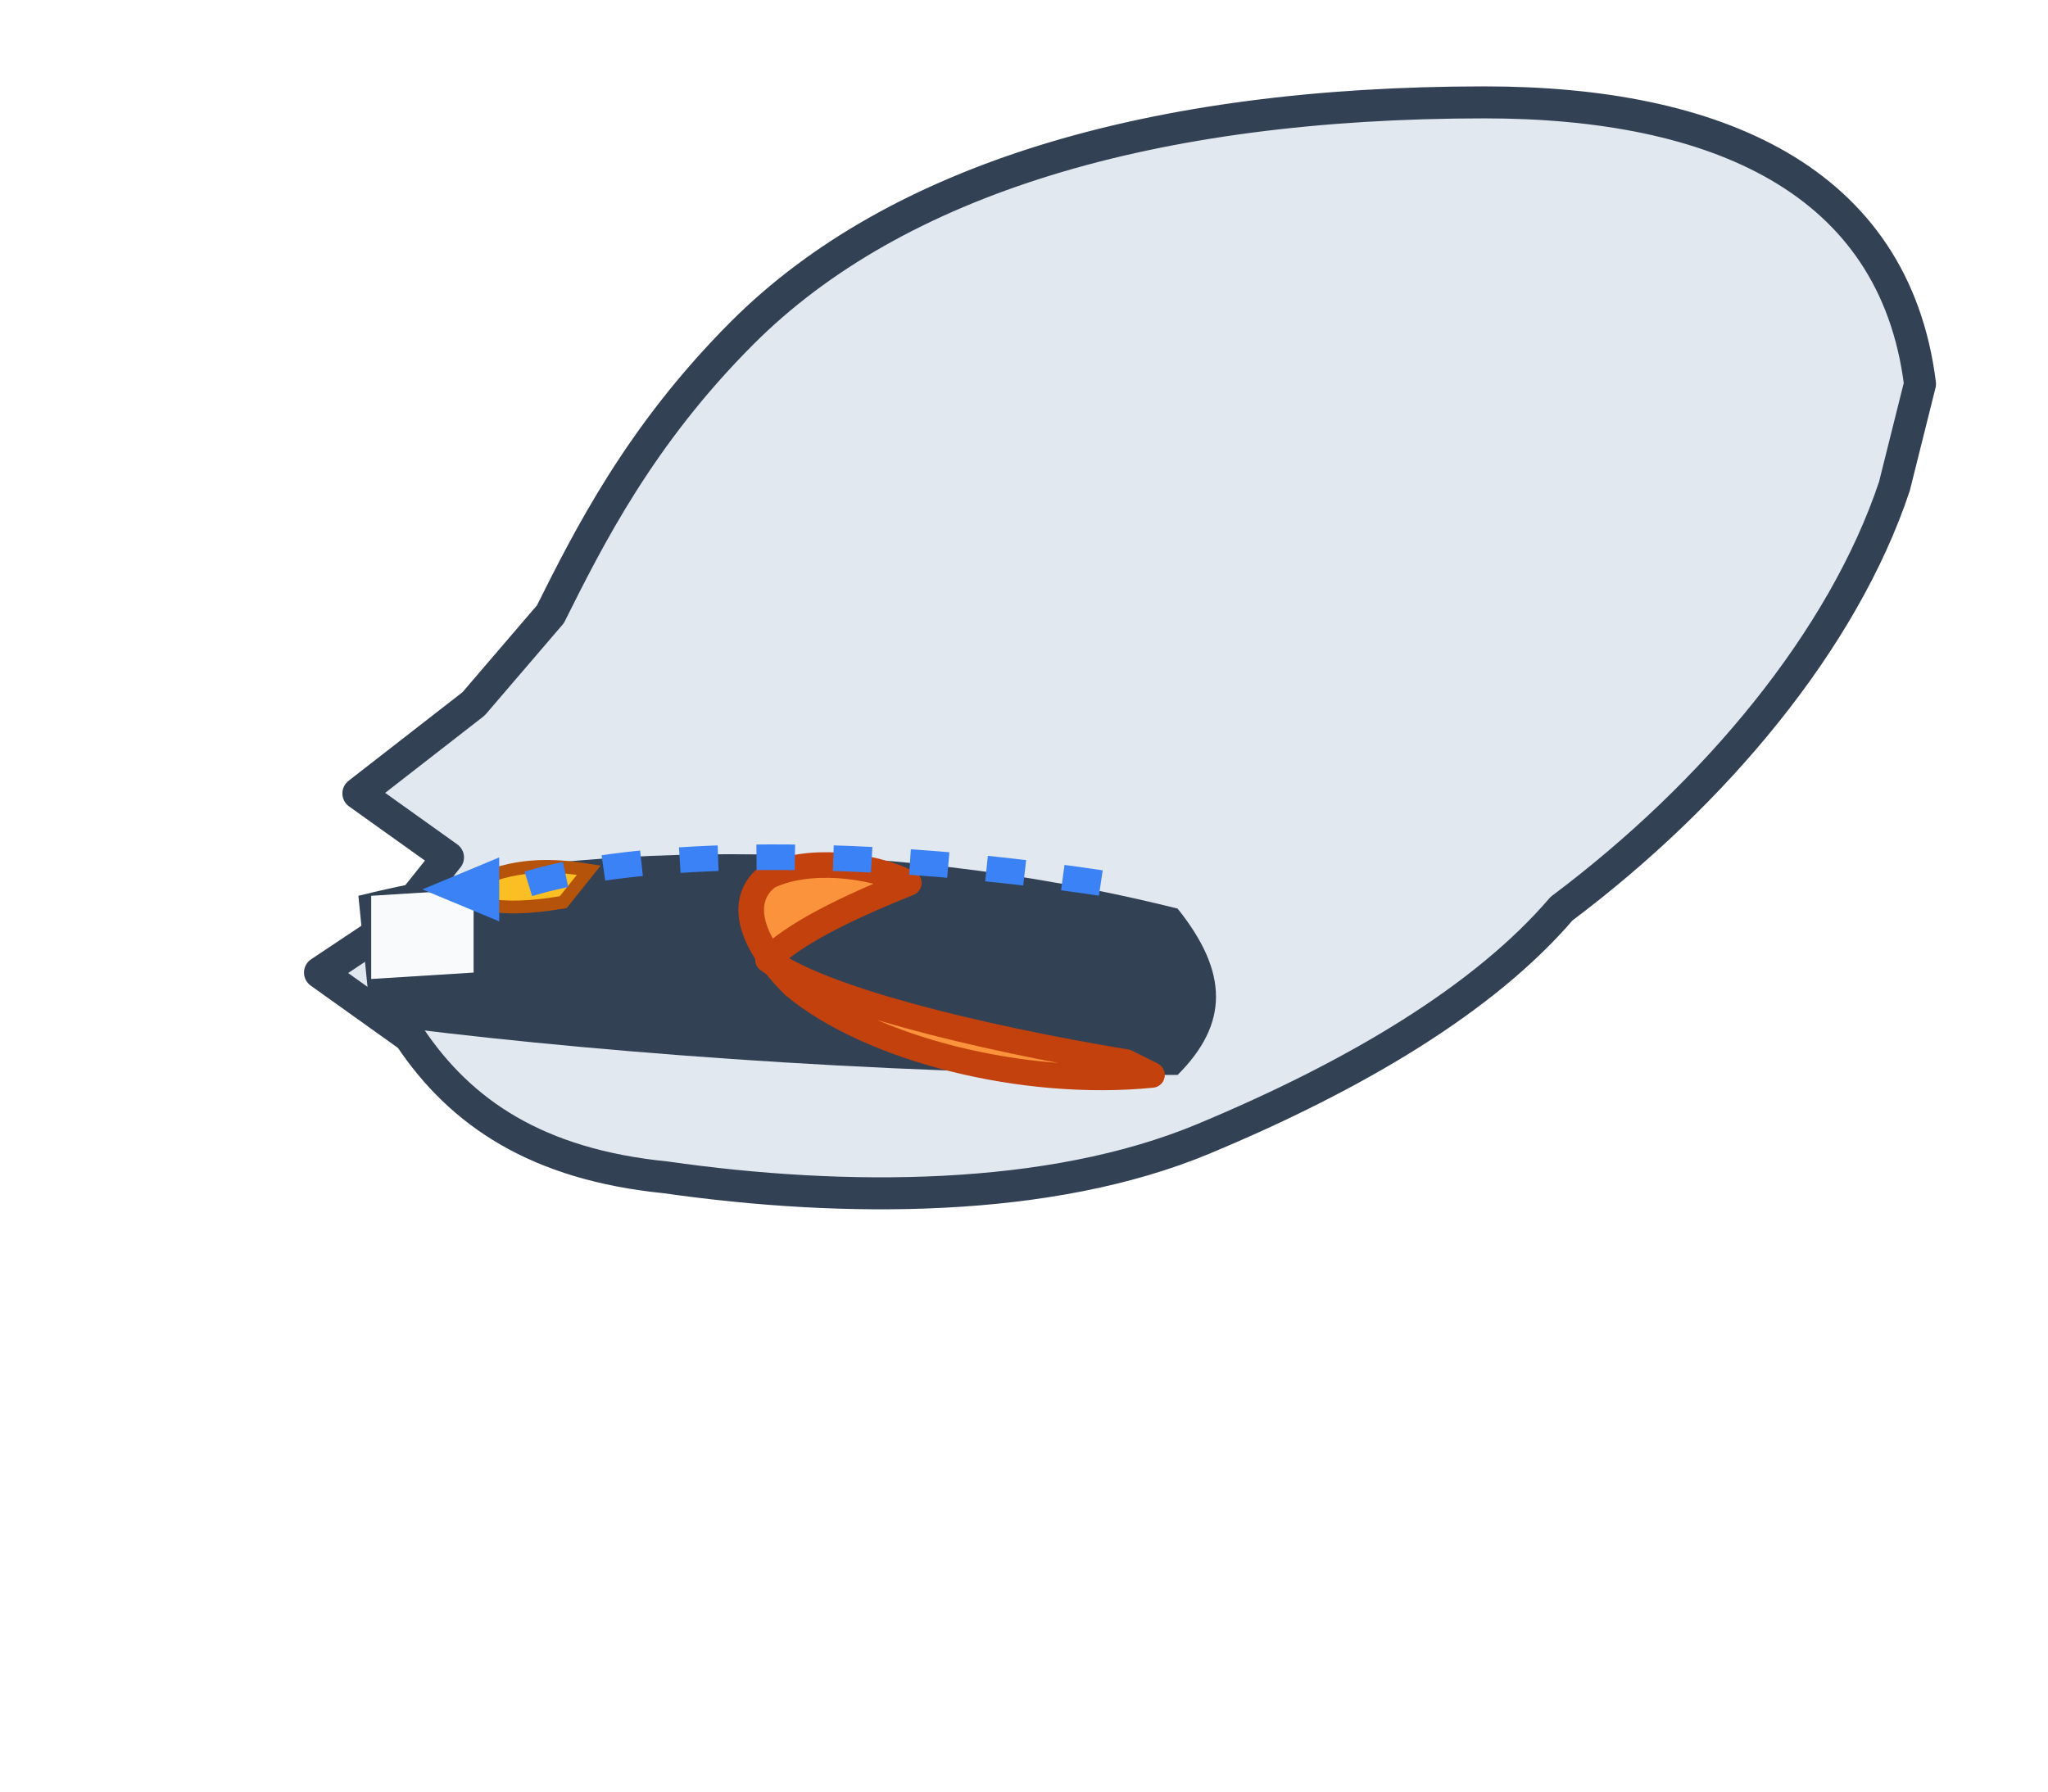
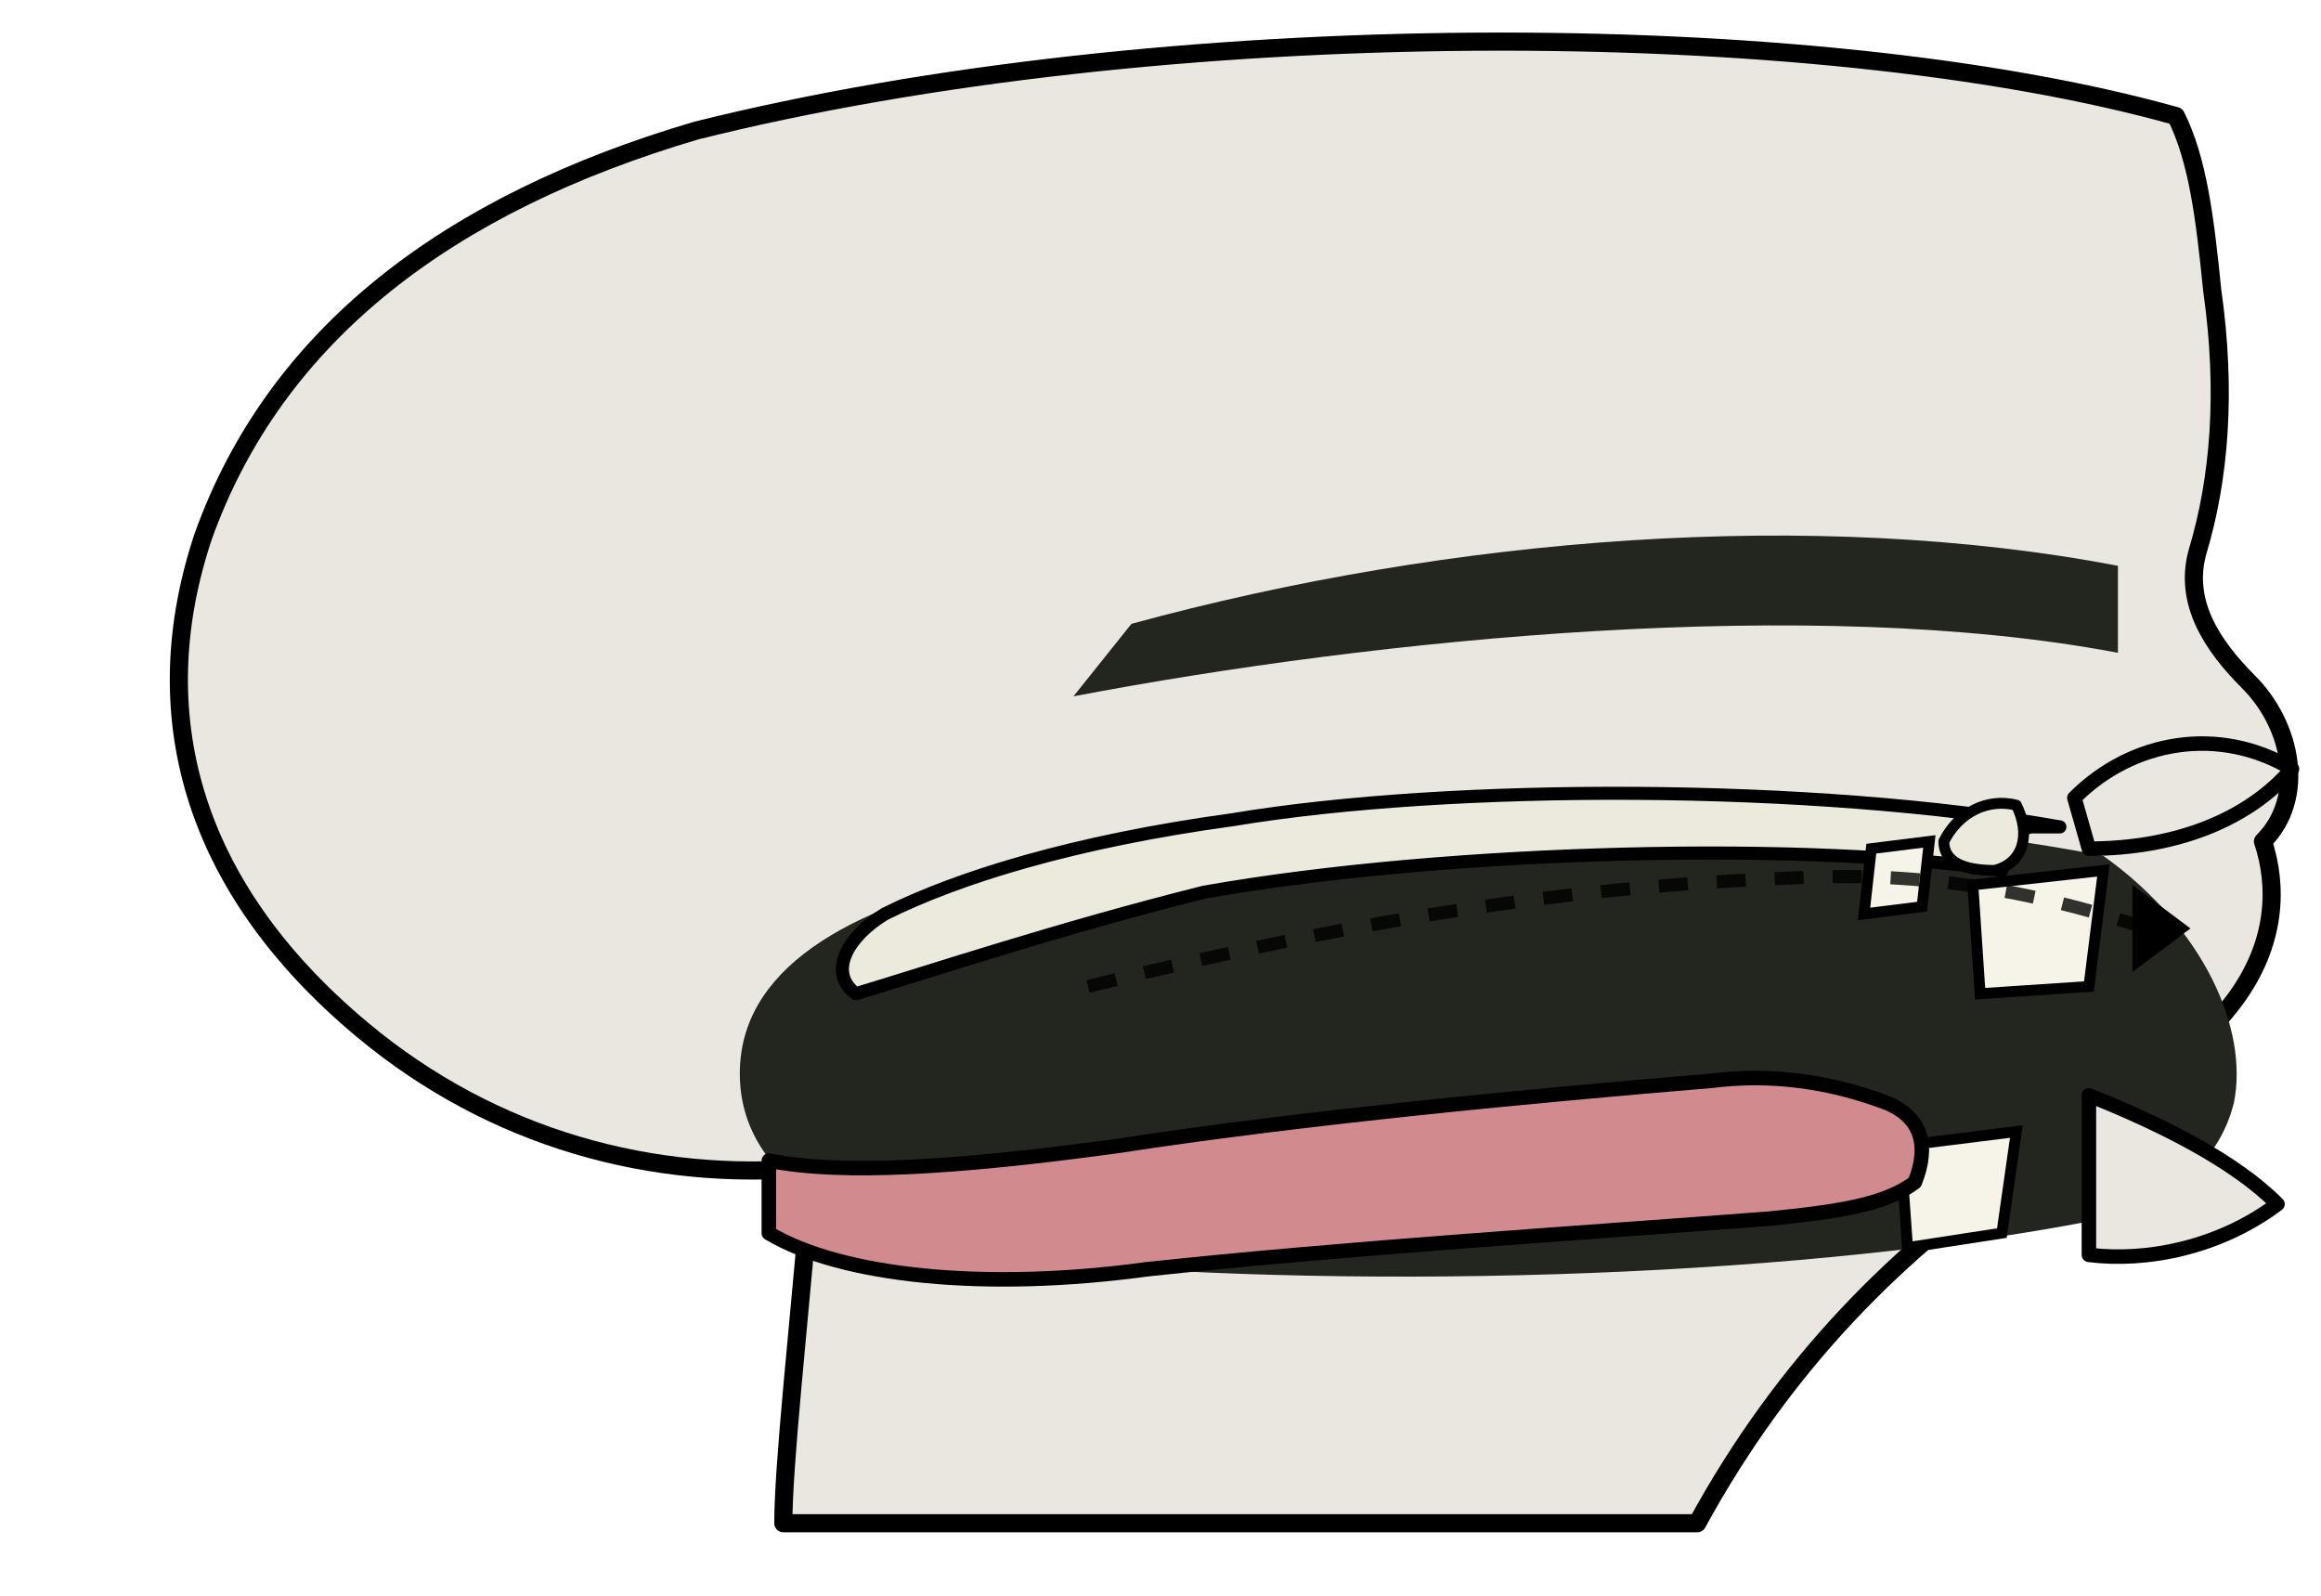
- <svg xmlns="http://www.w3.org/2000/svg" viewBox="0 0 160 140" role="img">
-   <path fill="#e2e8f0" stroke="#334155" stroke-width="2.5" stroke-linejoin="round" d="M 150 30        C 148 14 134 8 116 8        C 90 8 70 14 58 26        C 50 34 46 42 43 48        L 37 55        L 28 62        L 35 67        L 31 72        L 25 76        L 32 81        C 36 87 42 91 52 92        C 66 94 82 94 94 89        C 106 84 116 78 122 71        C 134 62 144 50 148 38        Z" />
-   <path fill="#334155" d="M 28 70 C 44 66 68 65 92 71 C 96 76 96 80 92 84 C 68 84 44 82 29 80 Z" />
-   <path fill="#f8fafc" d="M 29 70 L 37 69.5 L 37 76 L 29 76.5 Z" />
-   <path fill="#fbbf24" stroke="#b45309" stroke-width="1" d="M 37 69 C 40 67.5 43 67.5 46 68 L 44 70.5 C 41 71 39 71 37 70.5 Z" />
-   <path fill="#fb923c" stroke="#c2410c" stroke-width="2" stroke-linejoin="round" d="M 90 84        C 80 85 68 82 62 77        C 58 73 58 70 60 68.5        C 63 67 68 67.5 71 69        C 66 71 62 73 60 75        C 64 78 76 81 88 83        Z" />
-   <path fill="none" stroke="#3b82f6" stroke-width="2" stroke-dasharray="3 3" d="M 86 69 C 66 66 48 66.5 40 69.5" />
-   <path fill="#3b82f6" d="M 39 67 L 33 69.5 L 39 72 Z" />
+ <svg xmlns="http://www.w3.org/2000/svg" viewBox="0 0 320 220" width="100%" height="100%" role="img" preserveAspectRatio="xMidYMid meet">
+   <style>
+     .azh-tip { transform-box: view-box; animation: azh-tip 3.2s ease-in-out infinite; }
+     .azh-air { animation: azh-air 3.2s ease-in-out infinite; }
+     @keyframes azh-tip {
+       0%, 100% { transform: translate(0, 0) rotate(0deg); }
+       35%, 65% { transform: translate(-14px, -28px) rotate(-115deg); }
+     }
+     @keyframes azh-air {
+       0%, 100% { opacity: 0.35; stroke-dashoffset: 0; }
+       40%, 60% { opacity: 0.95; stroke-dashoffset: -24; }
+     }
+     @media (prefers-reduced-motion: reduce) {
+       .azh-tip, .azh-air { animation: none !important; }
+     }
+   </style>
+   <path fill="#e9e7df" stroke="currentColor" stroke-width="2.5" stroke-linejoin="round" d="M 300 16        C 250 2 160 2 96 18        C 62 28 38 46 28 74        C 20 98 26 122 50 142        C 68 157 90 163 112 161        C 110 184 108 202 108 210        L 234 210        C 246 188 262 172 280 160        C 292 152 302 146 308 138        C 314 130 314 122 312 116        C 318 110 316 100 310 94        C 305 89 301 83 303 76        C 306 66 307 54 305 40        C 304 30 303 22 300 16        Z" />
+   <path fill="#22261f" d="M 292 78        C 250 70 200 74 156 86        L 148 96        C 190 88 250 82 292 90        Z" />
+   <path fill="#22261f" d="M 290 118        C 250 110 180 110 140 120        C 116 125 102 134 102 148        C 102 162 116 172 144 174        C 190 178 250 176 290 168        C 300 165 306 160 308 152        C 310 142 304 128 290 118        Z" />
+   <path fill="#ece9dd" stroke="currentColor" stroke-width="1.8" stroke-linejoin="round" d="M 284 114        C 250 108 200 108 170 113        C 148 116 132 121 122 126        C 117 129 114 134 118 137        C 128 134 146 128 166 123        C 200 117 250 116 276 120        C 274 118 276 115 280 114        Z" />
+   <path fill="#ece9dd" stroke="currentColor" stroke-width="1.5" stroke-linejoin="round" d="M 268 116        C 270 112 274 110 278 111        C 280 115 279 119 275 120        C 271 120 268 119 268 116        Z" />
+   <path fill="#f6f3e8" stroke="currentColor" stroke-width="1.5" d="M 272 122 L 290 120 L 288 136 L 273 137 Z" />
+   <path fill="#f6f3e8" stroke="currentColor" stroke-width="1.5" d="M 258 117 L 266 116 L 265 125 L 257 126 Z" />
+   <path fill="#f6f3e8" stroke="currentColor" stroke-width="1.5" d="M 262 158 L 278 156 L 276 170 L 263 172 Z" />
+   <path fill="#e9e7df" stroke="currentColor" stroke-width="2" stroke-linejoin="round" d="M 286 110 C 294 102 306 100 316 106 C 310 113 300 117 288 117 Z" />
+   <path fill="#e9e7df" stroke="currentColor" stroke-width="2" stroke-linejoin="round" d="M 288 151 C 298 155 308 160 314 166 C 306 172 296 174 288 173 Z" />
+   <path fill="#d18a8e" stroke="currentColor" stroke-width="2" stroke-linejoin="round" d="M 106 170        C 116 176 136 178 158 175        C 186 172 218 170 244 168        C 254 167 260 166 264 163        C 266 158 265 154 260 152        C 252 149 244 148 236 149        C 212 151 180 154 154 158        C 132 161 116 162 106 160        Z" />
+   <path class="azh-tip" transform-origin="258 157" transform="translate(-14 -28) rotate(-115)" fill="#d18a8e" stroke="currentColor" stroke-width="2" stroke-linejoin="round" d="M 252 150        C 264 148 274 149 280 153        C 284 156 284 160 279 163        C 270 165 260 164 254 160        Z" />
+   <path class="azh-air" fill="none" stroke="currentColor" stroke-width="1.8" stroke-dasharray="4 4" opacity="0.8" d="M 150 136 C 190 126 220 122 248 121 C 268 120 284 124 296 128" />
+   <path fill="currentColor" d="M 294 122 L 302 128 L 294 134 Z" />
</svg>
